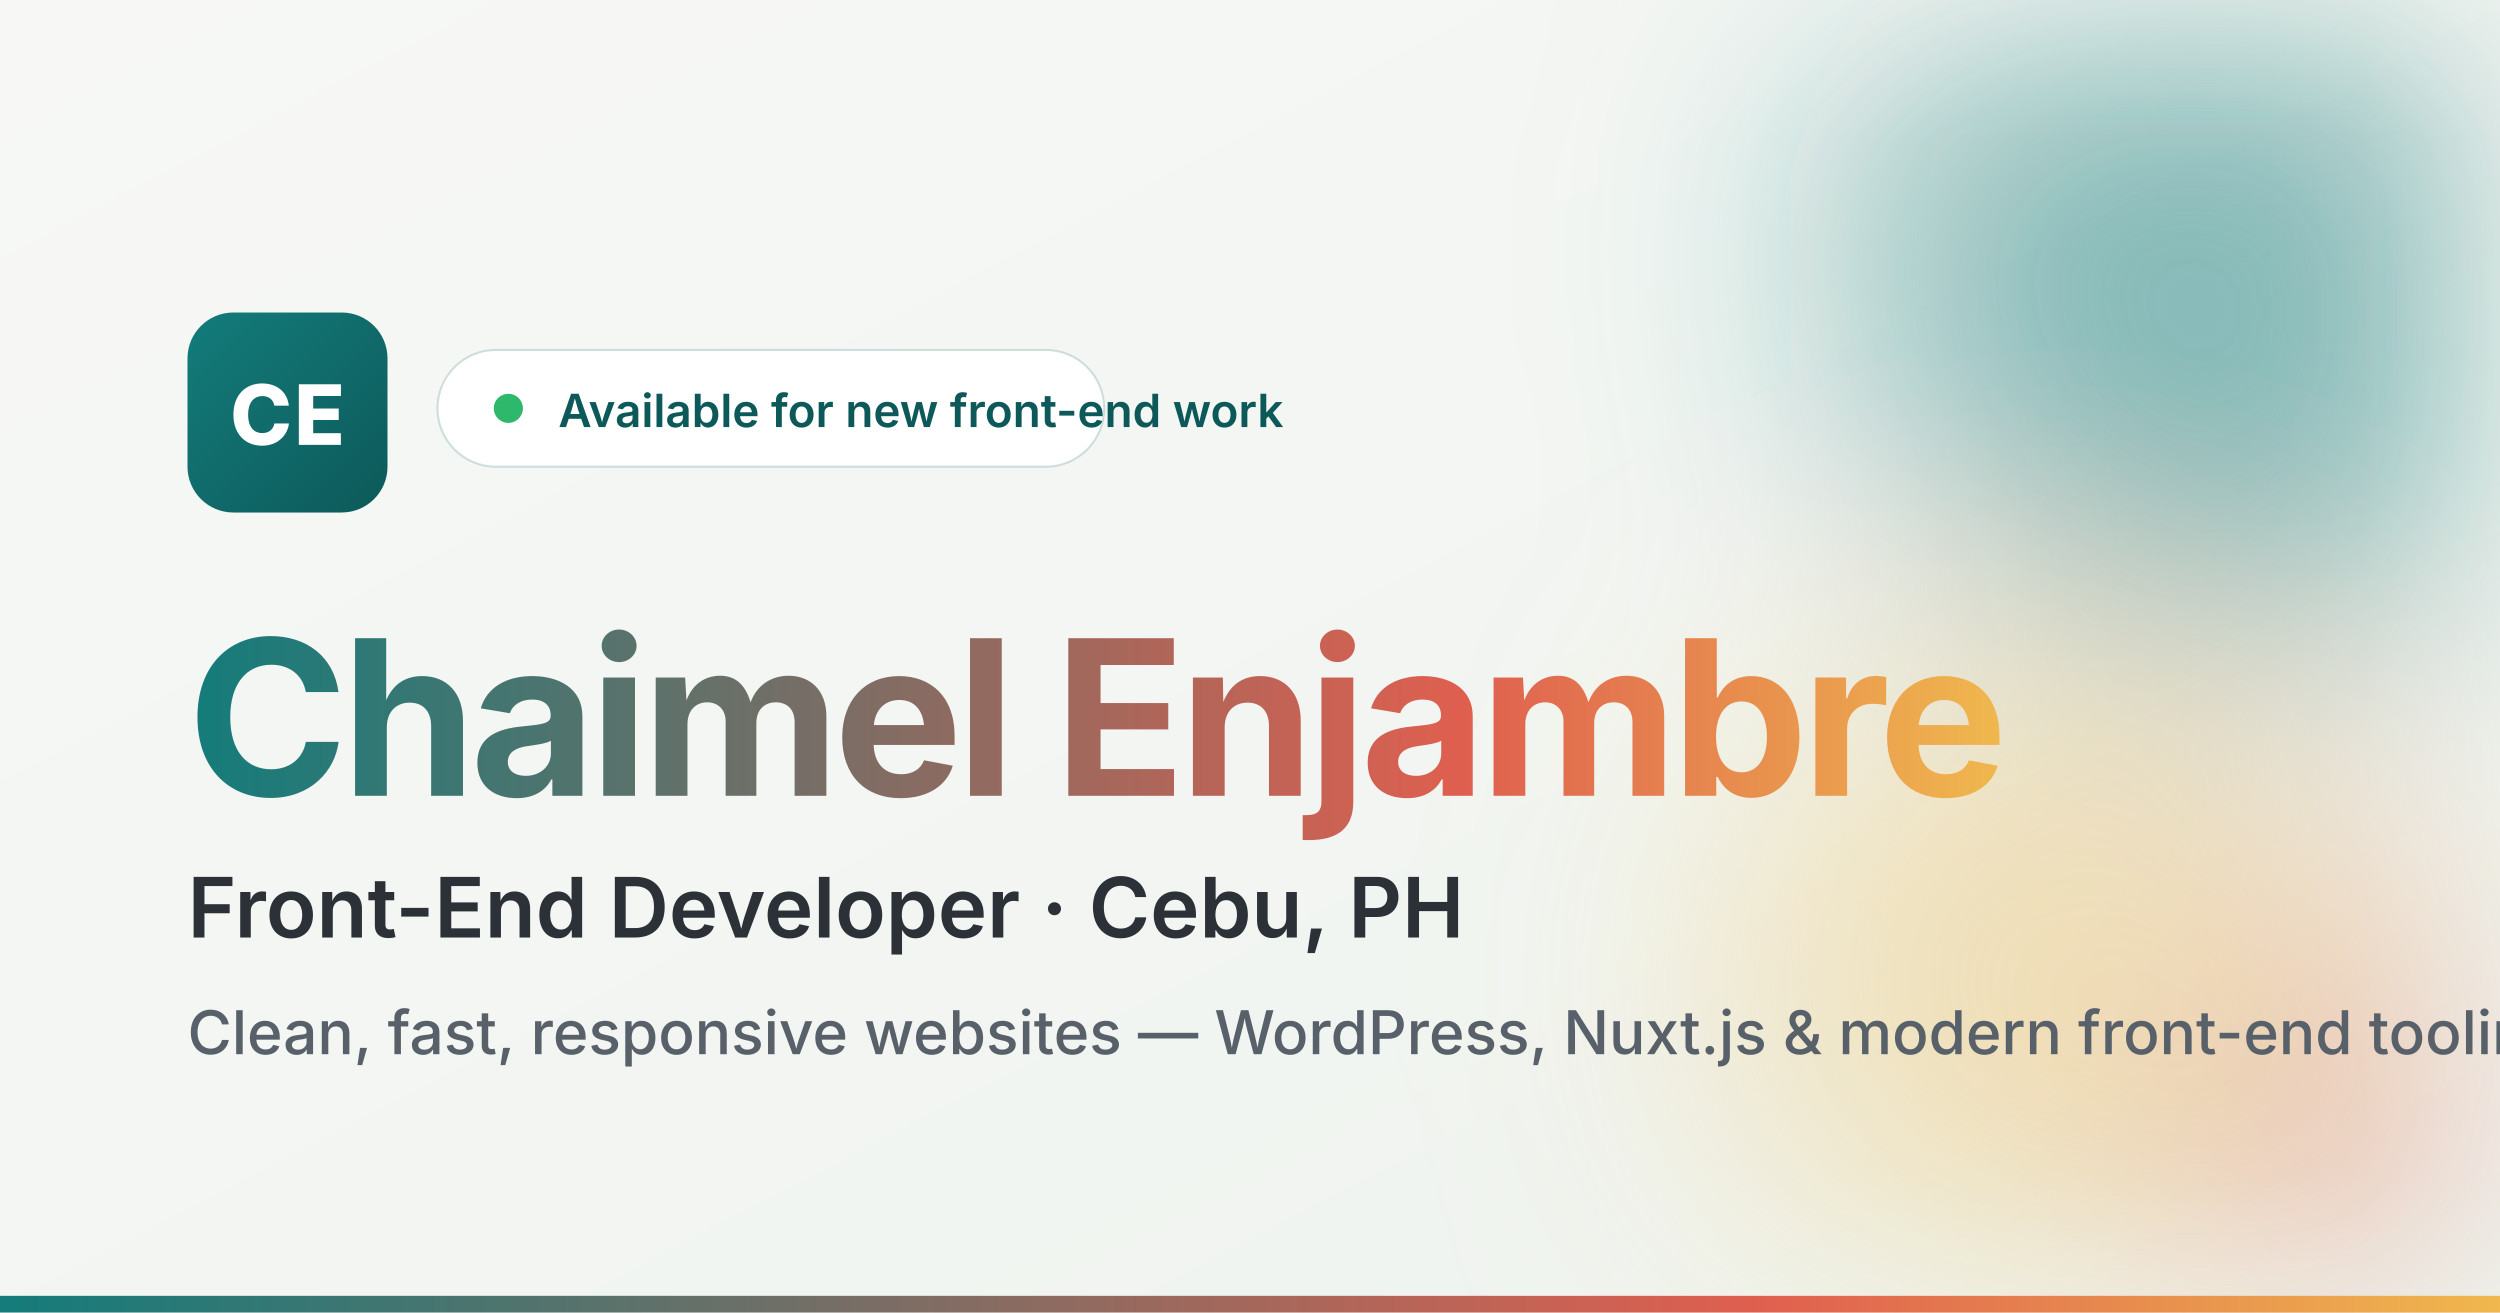
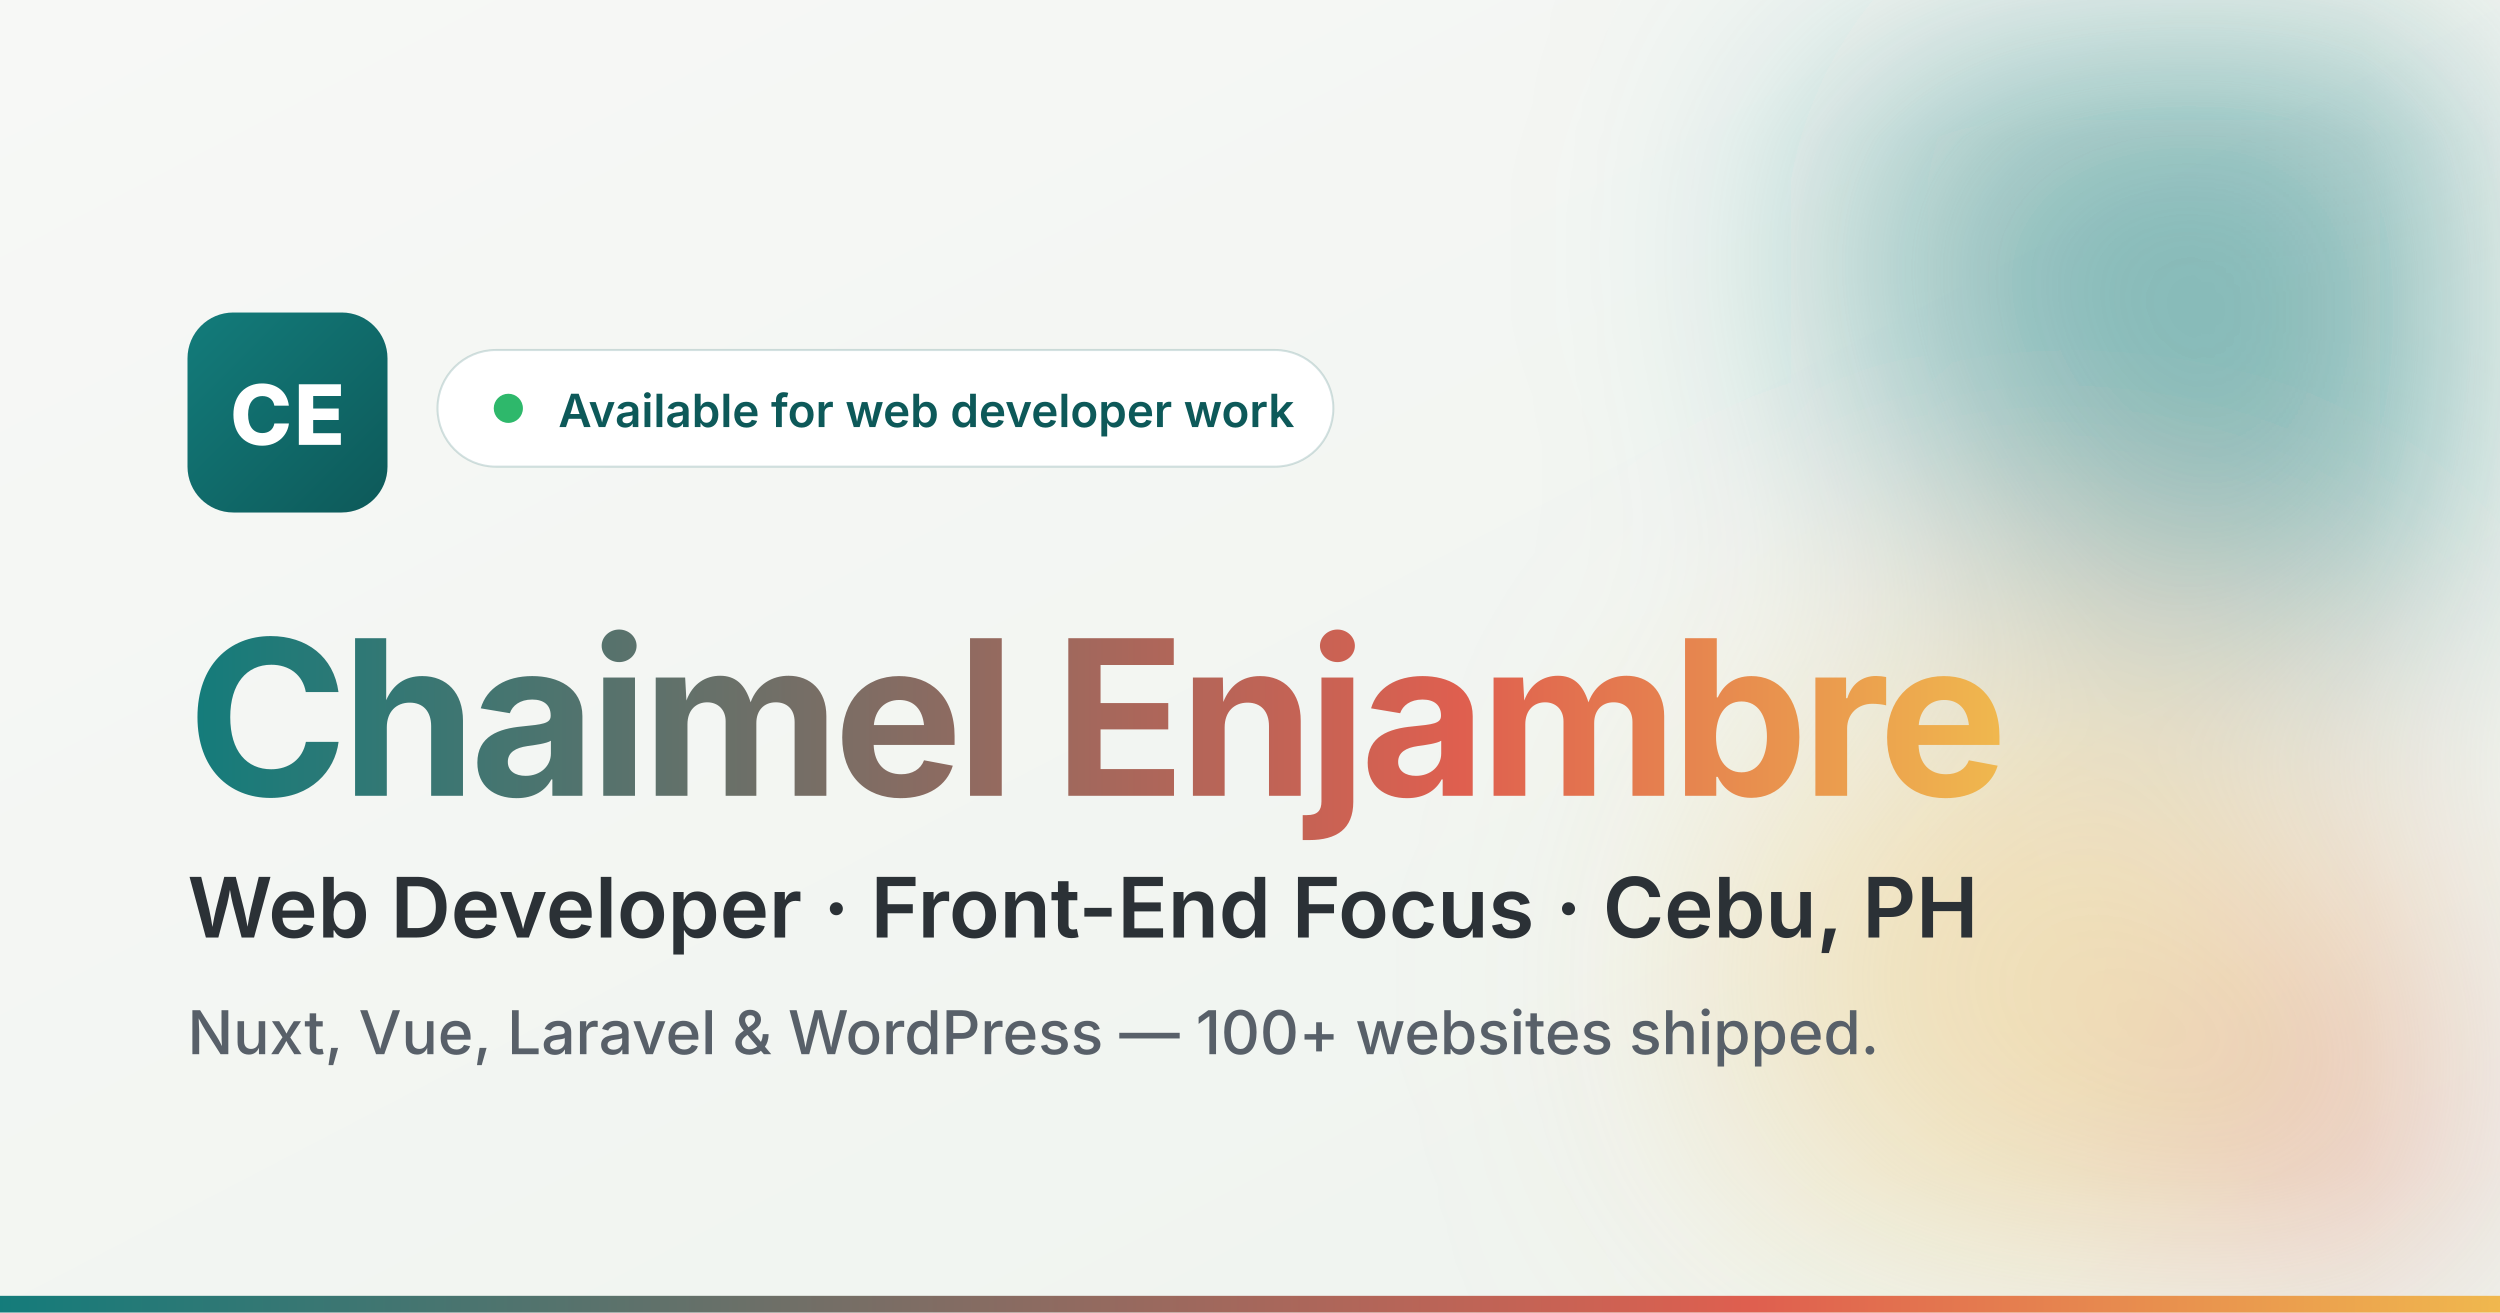
<svg xmlns="http://www.w3.org/2000/svg" width="1200" height="630" viewBox="0 0 1200 630" font-family="'Space Grotesk','Inter',system-ui,-apple-system,'Segoe UI',Arial,sans-serif">
  <defs>
    <linearGradient id="bg" x1="0" y1="0" x2="1" y2="1">
      <stop offset="0" stop-color="#f7f8f6" />
      <stop offset="1" stop-color="#eef3ee" />
    </linearGradient>
    <linearGradient id="mark" x1="0" y1="0" x2="1" y2="1">
      <stop offset="0" stop-color="#137c7b" />
      <stop offset="1" stop-color="#0d5959" />
    </linearGradient>
    <linearGradient id="accent" x1="0" y1="0" x2="1" y2="0">
      <stop offset="0" stop-color="#137c7b" />
      <stop offset="0.7" stop-color="#df5f4f" />
      <stop offset="1" stop-color="#f0b94e" />
    </linearGradient>
    <linearGradient id="name" x1="0" y1="0" x2="1" y2="0">
      <stop offset="0" stop-color="#137c7b" />
      <stop offset="0.7" stop-color="#df5f4f" />
      <stop offset="1" stop-color="#f0b94e" />
    </linearGradient>
    <filter id="blur" x="-50%" y="-50%" width="200%" height="200%">
      <feGaussianBlur stdDeviation="70" />
    </filter>
  </defs>
  <rect width="1200" height="630" fill="url(#bg)" />
  <g filter="url(#blur)" opacity="0.5">
    <circle cx="1080" cy="120" r="190" fill="#137c7b" />
    <circle cx="980" cy="470" r="150" fill="#f0b94e" opacity="0.7" />
    <circle cx="1180" cy="560" r="140" fill="#df5f4f" opacity="0.7" />
  </g>
  <g transform="translate(90, 150)">
    <rect width="96" height="96" rx="22" fill="url(#mark)" />
    <text x="48" y="49" font-size="40" font-weight="800" fill="#ffffff" text-anchor="middle" dominant-baseline="central" letter-spacing="1">CE</text>
    <g transform="translate(120, 18)">
-       <rect width="320" height="56" rx="28" fill="#ffffff" stroke="#0d5959" stroke-opacity="0.18" />
+       <rect width="430" height="56" rx="28" fill="#ffffff" stroke="#0d5959" stroke-opacity="0.18" />
      <circle cx="34" cy="28" r="7" fill="#2eb86b" />
-       <text x="58" y="29" font-size="22" font-weight="600" fill="#0d5959" dominant-baseline="central">Available for new front-end work</text>
+       <text x="58" y="29" font-size="22" font-weight="600" fill="#0d5959" dominant-baseline="central">Available for web developer work</text>
    </g>
    <text x="0" y="232" font-size="104" font-weight="700" fill="url(#name)" letter-spacing="-3">Chaimel Enjambre</text>
-     <text x="0" y="300" font-size="40" font-weight="600" fill="#2b3136">Front-End Developer · Cebu, PH</text>
-     <text x="0" y="356" font-size="29" font-weight="500" fill="#586069">Clean, fast, responsive websites — WordPress, Nuxt.js &amp; modern front-end tooling.</text>
+     <text x="0" y="300" font-size="40" font-weight="600" fill="#2b3136">Web Developer · Front-End Focus · Cebu, PH</text>
+     <text x="0" y="356" font-size="29" font-weight="500" fill="#586069">Nuxt, Vue, Laravel &amp; WordPress — 100+ websites shipped.</text>
  </g>
  <rect x="0" y="622" width="1200" height="8" fill="url(#accent)" />
</svg>
